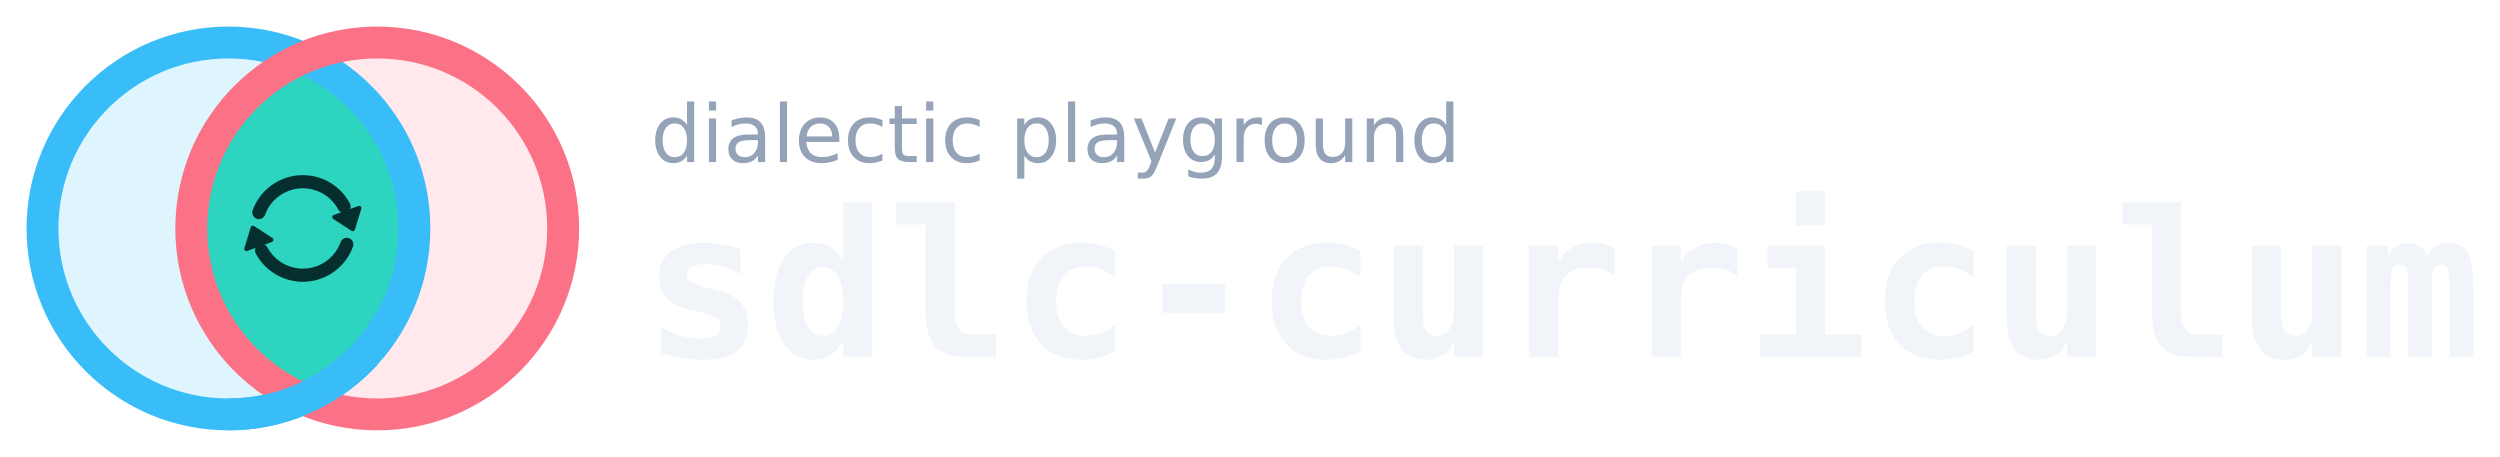
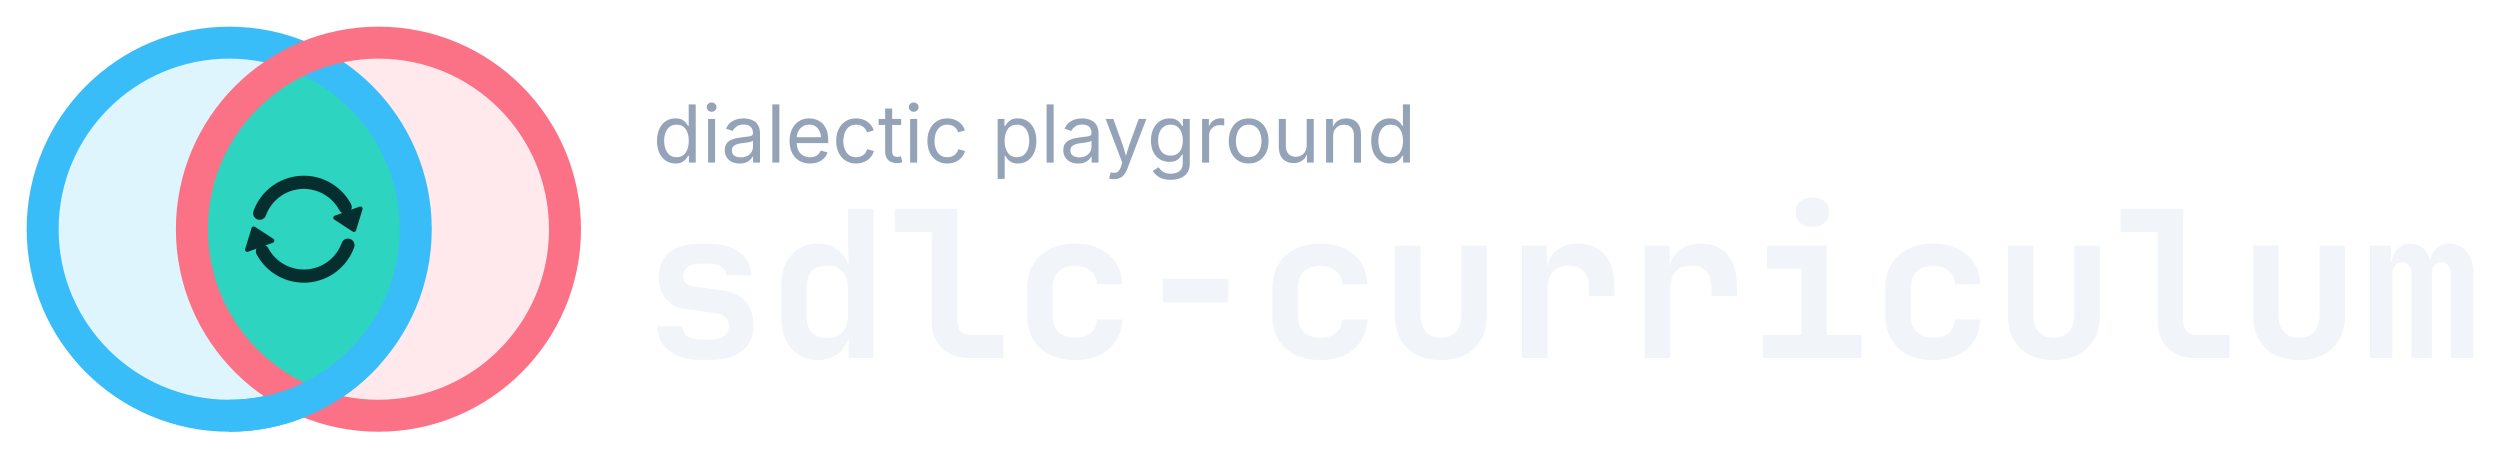
- <svg xmlns="http://www.w3.org/2000/svg" viewBox="-12 -12 1129.33 206.4" width="1129.33" height="206.4" role="img" aria-labelledby="dp-title" version="1.1" id="svg13">
+ <svg xmlns="http://www.w3.org/2000/svg" viewBox="-12 -12 1125.68 206.4" width="1125.68" height="206.4" role="img" aria-labelledby="dp-title" version="1.1" id="svg13">
  <defs id="defs13" />
  <style id="style1">
    .dp-ink { fill: #0F172A; }
    .dp-muted { fill: #475569; }
    @media (prefers-color-scheme: dark) {
      .dp-ink { fill: #F1F5F9; }
      .dp-muted { fill: #94A3B8; }
    }
    .dp-ink { fill: #F1F5F9; } .dp-muted { fill: #94A3B8; }
  </style>
  <g transform="matrix(0.6,0,0,0.6,-28.8,-62.4)" id="g12">
    <g class="dp-mark" id="g11">
      <defs id="defs1">
        <clipPath id="dp-thesis">
          <circle cx="200" cy="256" r="140" id="circle1" />
        </clipPath>
        <clipPath id="dp-lower-crossing">
          <rect x="200" y="256" width="112" height="200" id="rect1" />
        </clipPath>
      </defs>
      <circle cx="200" cy="256" r="140" fill="#38bdf8" fill-opacity="0.16" id="circle2" />
      <circle cx="312" cy="256" r="140" fill="#fb7185" fill-opacity="0.16" id="circle3" />
      <circle cx="312" cy="256" r="140" fill="#2dd4bf" clip-path="url(#dp-thesis)" id="circle4" />
      <circle cx="200" cy="256" r="140" fill="none" stroke="#38bdf8" stroke-width="24" id="circle5" />
      <circle cx="312" cy="256" r="140" fill="none" stroke="#fb7185" stroke-width="24" id="circle6" />
      <circle cx="200" cy="256" r="140" fill="none" stroke="#38bdf8" stroke-width="24" clip-path="url(#dp-lower-crossing)" id="circle7" />
      <g class="dp-glyph" transform="matrix(1.1,0,0,1.1,256,256)" id="g10">
        <g fill="none" stroke="#042f2e" stroke-width="9" stroke-linecap="round" id="g8">
          <path d="m -30.1,-10.9 a 32,32 0 0 1 58.3,-4.2" id="path7" />
          <path d="m 30.1,10.9 a 32,32 0 0 1 -58.3,4.2" id="path8" />
        </g>
        <path d="M 21.6,-7.8 38.6,-14 34.2,0.4 Z" fill="#042f2e" stroke="#042f2e" stroke-width="3" stroke-linejoin="round" id="path9" />
        <path d="m -21.6,7.8 -17,6.2 4.4,-14.4 z" fill="#042f2e" stroke="#042f2e" stroke-width="3" stroke-linejoin="round" id="path10" />
      </g>
    </g>
  </g>
-   <path d="M 298.348,44.501 V 33.848 h 3.234 V 61.2 h -3.234 v -2.953 q -1.02,1.758 -2.584,2.619 -1.547,0.844 -3.727,0.844 -3.568,0 -5.818,-2.848 -2.232,-2.848 -2.232,-7.488 0,-4.641 2.232,-7.488 2.25,-2.848 5.818,-2.848 2.18,0 3.727,0.861 1.564,0.844 2.584,2.602 z m -11.021,6.873 q 0,3.568 1.459,5.607 1.477,2.021 4.043,2.021 2.566,0 4.043,-2.021 1.477,-2.039 1.477,-5.607 0,-3.568 -1.477,-5.59 -1.477,-2.039 -4.043,-2.039 -2.566,0 -4.043,2.039 -1.459,2.021 -1.459,5.59 z M 308.244,41.513 h 3.234 V 61.2 h -3.234 z m 0,-7.664 h 3.234 v 4.096 h -3.234 z m 18.949,17.455 q -3.92,0 -5.432,0.896 -1.512,0.896 -1.512,3.059 0,1.723 1.125,2.742 1.143,1.002 3.094,1.002 2.689,0 4.307,-1.898 1.635,-1.916 1.635,-5.08 v -0.721 z m 6.451,-1.336 V 61.2 h -3.234 v -2.988 q -1.107,1.793 -2.76,2.654 -1.652,0.844 -4.043,0.844 -3.023,0 -4.816,-1.688 -1.775,-1.705 -1.775,-4.553 0,-3.322 2.215,-5.01 2.232,-1.688 6.645,-1.688 h 4.535 v -0.316 q 0,-2.232 -1.477,-3.445 -1.459,-1.23 -4.113,-1.23 -1.688,0 -3.287,0.404 -1.6,0.404 -3.076,1.213 v -2.988 q 1.775,-0.686 3.445,-1.02 1.67,-0.352 3.252,-0.352 4.271,0 6.381,2.215 2.109,2.215 2.109,6.715 z m 6.662,-16.119 h 3.234 V 61.2 h -3.234 z m 26.842,16.699 v 1.582 h -14.871 q 0.211,3.34 2.004,5.098 1.811,1.74 5.027,1.74 1.863,0 3.604,-0.457 1.758,-0.457 3.48,-1.371 v 3.059 q -1.74,0.738 -3.568,1.125 -1.828,0.387 -3.709,0.387 -4.711,0 -7.471,-2.742 -2.742,-2.742 -2.742,-7.418 0,-4.834 2.602,-7.664 2.619,-2.848 7.049,-2.848 3.973,0 6.275,2.566 2.32,2.549 2.32,6.943 z m -3.234,-0.949 q -0.035,-2.654 -1.494,-4.236 -1.441,-1.582 -3.832,-1.582 -2.707,0 -4.342,1.529 -1.617,1.529 -1.863,4.307 z M 386.625,42.268 v 3.023 q -1.371,-0.756 -2.76,-1.125 -1.371,-0.387 -2.777,-0.387 -3.146,0 -4.887,2.004 -1.74,1.986 -1.74,5.59 0,3.604 1.74,5.607 1.74,1.986 4.887,1.986 1.406,0 2.777,-0.369 1.389,-0.387 2.76,-1.143 v 2.988 q -1.354,0.633 -2.812,0.949 -1.441,0.316 -3.076,0.316 -4.447,0 -7.066,-2.795 -2.619,-2.795 -2.619,-7.541 0,-4.816 2.637,-7.576 2.654,-2.76 7.26,-2.76 1.494,0 2.918,0.316 1.424,0.299 2.76,0.914 z m 8.824,-6.346 V 41.513 h 6.662 v 2.514 h -6.662 v 10.688 q 0,2.408 0.65,3.094 0.668,0.686 2.689,0.686 h 3.322 V 61.2 h -3.322 q -3.744,0 -5.168,-1.389 -1.424,-1.406 -1.424,-5.098 v -10.688 h -2.373 V 41.513 h 2.373 v -5.59 z m 10.916,5.59 h 3.234 V 61.2 h -3.234 z m 0,-7.664 h 3.234 v 4.096 h -3.234 z m 24.17,8.42 v 3.023 q -1.371,-0.756 -2.76,-1.125 -1.371,-0.387 -2.777,-0.387 -3.146,0 -4.887,2.004 -1.74,1.986 -1.74,5.59 0,3.604 1.74,5.607 1.74,1.986 4.887,1.986 1.406,0 2.777,-0.369 1.389,-0.387 2.76,-1.143 v 2.988 q -1.354,0.633 -2.812,0.949 -1.441,0.316 -3.076,0.316 -4.447,0 -7.066,-2.795 -2.619,-2.795 -2.619,-7.541 0,-4.816 2.637,-7.576 2.654,-2.76 7.26,-2.76 1.494,0 2.918,0.316 1.424,0.299 2.76,0.914 z m 20.197,15.979 v 10.441 h -3.252 V 41.513 h 3.252 v 2.988 q 1.02,-1.758 2.566,-2.602 1.564,-0.861 3.727,-0.861 3.586,0 5.818,2.848 2.25,2.848 2.25,7.488 0,4.641 -2.25,7.488 -2.232,2.848 -5.818,2.848 -2.162,0 -3.727,-0.844 -1.547,-0.861 -2.566,-2.619 z m 11.004,-6.873 q 0,-3.568 -1.477,-5.59 -1.459,-2.039 -4.025,-2.039 -2.566,0 -4.043,2.039 -1.459,2.021 -1.459,5.59 0,3.568 1.459,5.607 1.477,2.021 4.043,2.021 2.566,0 4.025,-2.021 1.477,-2.039 1.477,-5.607 z m 8.719,-17.525 h 3.234 V 61.2 h -3.234 z m 18.949,17.455 q -3.92,0 -5.432,0.896 -1.512,0.896 -1.512,3.059 0,1.723 1.125,2.742 1.143,1.002 3.094,1.002 2.689,0 4.307,-1.898 1.635,-1.916 1.635,-5.08 v -0.721 z m 6.451,-1.336 V 61.2 h -3.234 v -2.988 q -1.107,1.793 -2.76,2.654 -1.652,0.844 -4.043,0.844 -3.023,0 -4.816,-1.688 -1.775,-1.705 -1.775,-4.553 0,-3.322 2.215,-5.01 2.232,-1.688 6.645,-1.688 h 4.535 v -0.316 q 0,-2.232 -1.477,-3.445 -1.459,-1.23 -4.113,-1.23 -1.688,0 -3.287,0.404 -1.6,0.404 -3.076,1.213 v -2.988 q 1.775,-0.686 3.445,-1.02 1.67,-0.352 3.252,-0.352 4.271,0 6.381,2.215 2.109,2.215 2.109,6.715 z m 14.854,13.061 q -1.371,3.516 -2.672,4.588 -1.301,1.072 -3.48,1.072 h -2.584 V 65.981 h 1.898 q 1.336,0 2.074,-0.633 0.738,-0.633 1.635,-2.988 l 0.58,-1.477 -7.963,-19.371 h 3.428 l 6.152,15.398 6.152,-15.398 h 3.428 z m 26.068,-11.9 q 0,-3.516 -1.459,-5.449 -1.441,-1.934 -4.061,-1.934 -2.602,0 -4.061,1.934 -1.441,1.934 -1.441,5.449 0,3.498 1.441,5.432 1.459,1.934 4.061,1.934 2.619,0 4.061,-1.934 1.459,-1.934 1.459,-5.432 z m 3.234,7.629 q 0,5.027 -2.232,7.471 -2.232,2.461 -6.838,2.461 -1.705,0 -3.217,-0.264 -1.512,-0.246 -2.936,-0.773 v -3.146 q 1.424,0.773 2.812,1.143 1.389,0.369 2.83,0.369 3.182,0 4.764,-1.67 1.582,-1.652 1.582,-5.01 v -1.6 q -1.002,1.74 -2.566,2.602 Q 532.646,61.2 530.467,61.2 q -3.621,0 -5.836,-2.76 -2.215,-2.76 -2.215,-7.312 0,-4.57 2.215,-7.33 2.215,-2.76 5.836,-2.76 2.18,0 3.744,0.861 1.564,0.861 2.566,2.602 V 41.513 h 3.234 z m 18.07,-14.221 q -0.545,-0.316 -1.195,-0.457 -0.633,-0.158 -1.406,-0.158 -2.742,0 -4.219,1.793 -1.459,1.775 -1.459,5.115 V 61.2 h -3.252 V 41.513 h 3.252 v 3.059 q 1.02,-1.793 2.654,-2.654 1.635,-0.879 3.973,-0.879 0.334,0 0.738,0.053 0.404,0.035 0.896,0.123 z m 10.23,-0.756 q -2.602,0 -4.113,2.039 -1.512,2.021 -1.512,5.555 0,3.533 1.494,5.572 1.512,2.021 4.131,2.021 2.584,0 4.096,-2.039 1.512,-2.039 1.512,-5.555 0,-3.498 -1.512,-5.537 -1.512,-2.057 -4.096,-2.057 z m 0,-2.742 q 4.219,0 6.627,2.742 2.408,2.742 2.408,7.594 0,4.834 -2.408,7.594 -2.408,2.742 -6.627,2.742 -4.236,0 -6.645,-2.742 -2.391,-2.76 -2.391,-7.594 0,-4.852 2.391,-7.594 2.408,-2.742 6.645,-2.742 z M 582.375,53.43 V 41.513 h 3.234 v 11.795 q 0,2.795 1.09,4.201 1.09,1.389 3.27,1.389 2.619,0 4.131,-1.67 1.529,-1.67 1.529,-4.553 V 41.513 h 3.234 V 61.2 h -3.234 v -3.023 q -1.178,1.793 -2.742,2.672 -1.547,0.861 -3.604,0.861 -3.393,0 -5.15,-2.109 -1.758,-2.109 -1.758,-6.17 z m 8.139,-12.393 z m 31.377,8.279 V 61.2 h -3.234 V 49.423 q 0,-2.795 -1.09,-4.184 -1.09,-1.389 -3.27,-1.389 -2.619,0 -4.131,1.67 -1.512,1.67 -1.512,4.553 V 61.2 h -3.252 V 41.513 h 3.252 v 3.059 q 1.16,-1.775 2.725,-2.654 1.582,-0.879 3.639,-0.879 3.393,0 5.133,2.109 1.74,2.092 1.74,6.17 z m 19.406,-4.816 V 33.848 h 3.234 V 61.2 h -3.234 v -2.953 q -1.02,1.758 -2.584,2.619 -1.547,0.844 -3.727,0.844 -3.568,0 -5.818,-2.848 -2.232,-2.848 -2.232,-7.488 0,-4.641 2.232,-7.488 2.25,-2.848 5.818,-2.848 2.18,0 3.727,0.861 1.564,0.844 2.584,2.602 z m -11.021,6.873 q 0,3.568 1.459,5.607 1.477,2.021 4.043,2.021 2.566,0 4.043,-2.021 1.477,-2.039 1.477,-5.607 0,-3.568 -1.477,-5.59 -1.477,-2.039 -4.043,-2.039 -2.566,0 -4.043,2.039 -1.459,2.021 -1.459,5.59 z" id="text12" class="dp-muted" style="font-size:36px;font-family:Inter, 'Segoe UI', 'DejaVu Sans', 'Helvetica Neue', Arial, sans-serif;fill:#94a3b8" aria-label="dialectic playground" />
-   <path d="m 322.518,100.46 v 11.5 q -3.639,-2.336 -7.592,-3.504 -3.908,-1.213 -7.861,-1.213 -4.402,0 -6.648,1.303 -2.246,1.258 -2.246,3.773 0,3.594 9.613,5.84 l 0.494,0.135 3.773,0.898 q 7.188,1.707 10.512,5.525 3.369,3.773 3.369,10.242 0,7.771 -5.121,11.68 -5.076,3.863 -15.318,3.863 -4.537,0 -9.299,-0.809 -4.762,-0.764 -9.658,-2.336 v -11.5 q 4.357,2.471 8.85,3.773 4.537,1.303 8.76,1.303 4.627,0 7.008,-1.348 2.381,-1.348 2.381,-3.908 0,-2.516 -1.707,-3.863 -1.662,-1.348 -7.996,-2.875 l -3.639,-0.809 q -7.547,-1.707 -11.006,-5.346 -3.459,-3.639 -3.459,-9.748 0,-7.277 5.256,-11.32 5.256,-4.043 14.779,-4.043 4.268,0 8.49,0.719 4.268,0.674 8.266,2.066 z m 46.404,5.57 V 79.302 h 13.117 V 149.2 h -13.117 v -7.457 q -2.111,4.357 -5.48,6.559 -3.324,2.201 -7.861,2.201 -8.625,0 -13.387,-6.918 -4.762,-6.918 -4.762,-19.496 0,-12.758 4.807,-19.586 4.852,-6.828 13.791,-6.828 4.043,0 7.232,2.111 3.234,2.066 5.66,6.244 z m -18.328,18.148 q 0,7.277 2.426,11.41 2.426,4.133 6.693,4.133 4.268,0 6.738,-4.133 2.471,-4.133 2.471,-11.41 0,-7.277 -2.471,-11.41 -2.471,-4.133 -6.738,-4.133 -4.268,0 -6.693,4.133 -2.426,4.133 -2.426,11.41 z m 55.568,4.043 v -38.812 h -13.342 V 79.302 h 26.504 v 48.92 q 0,5.93 1.842,8.4 1.842,2.471 6.244,2.471 h 10.512 V 149.2 h -14.195 q -9.389,0 -13.477,-4.852 -4.088,-4.852 -4.088,-16.127 z m 85.666,18.418 q -3.324,1.932 -7.143,2.875 -3.818,0.988 -8.221,0.988 -11.635,0 -18.193,-7.008 -6.559,-7.008 -6.559,-19.406 0,-12.443 6.604,-19.451 6.604,-7.053 18.238,-7.053 4.043,0 7.771,0.943 3.773,0.943 7.502,2.92 v 12.039 q -2.875,-2.471 -6.334,-3.773 -3.414,-1.348 -7.098,-1.348 -6.424,0 -9.883,4.088 -3.459,4.088 -3.459,11.635 0,7.547 3.459,11.59 3.459,4.043 9.883,4.043 3.818,0 7.143,-1.258 3.324,-1.303 6.289,-3.908 z m 21.248,-30.457 h 28.346 v 13.072 h -28.346 z m 89.529,30.457 q -3.324,1.932 -7.143,2.875 -3.818,0.988 -8.221,0.988 -11.635,0 -18.193,-7.008 -6.559,-7.008 -6.559,-19.406 0,-12.443 6.604,-19.451 6.604,-7.053 18.238,-7.053 4.043,0 7.771,0.943 3.773,0.943 7.502,2.92 v 12.039 q -2.875,-2.471 -6.334,-3.773 -3.414,-1.348 -7.098,-1.348 -6.424,0 -9.883,4.088 -3.459,4.088 -3.459,11.635 0,7.547 3.459,11.59 3.459,4.043 9.883,4.043 3.818,0 7.143,-1.258 3.324,-1.303 6.289,-3.908 z m 14.914,-15.004 V 98.888 h 13.162 v 30.727 q 0,5.436 1.527,7.771 1.527,2.336 5.076,2.336 3.549,0 5.525,-3.145 2.021,-3.145 2.021,-8.805 V 98.888 h 13.162 V 149.2 h -13.162 v -7.457 q -1.393,4.178 -4.762,6.469 -3.324,2.291 -8.041,2.291 -7.188,0 -10.871,-4.762 -3.639,-4.762 -3.639,-14.105 z m 99.906,-18.867 q -2.156,-1.977 -5.076,-2.965 -2.875,-0.988 -6.334,-0.988 -4.178,0 -7.322,1.482 -3.1,1.438 -4.807,4.223 -1.078,1.707 -1.527,4.133 -0.404,2.426 -0.404,7.367 V 149.2 H 678.793 V 98.888 h 13.162 v 7.816 q 1.932,-4.312 5.93,-6.648 3.998,-2.381 9.344,-2.381 2.695,0 5.256,0.674 2.605,0.629 4.941,1.887 z m 55.389,0 q -2.156,-1.977 -5.076,-2.965 -2.875,-0.988 -6.334,-0.988 -4.178,0 -7.322,1.482 -3.1,1.438 -4.807,4.223 -1.078,1.707 -1.527,4.133 -0.404,2.426 -0.404,7.367 V 149.2 H 734.182 V 98.888 h 13.162 v 7.816 q 1.932,-4.312 5.93,-6.648 3.998,-2.381 9.344,-2.381 2.695,0 5.256,0.674 2.605,0.629 4.941,1.887 z M 786.426,98.888 h 26.055 v 40.205 h 16.352 V 149.2 h -45.91 v -10.107 h 16.396 v -30.098 h -12.893 z m 12.893,-24.482 h 13.162 V 89.768 h -13.162 z m 80.23,72.234 q -3.324,1.932 -7.143,2.875 -3.818,0.988 -8.221,0.988 -11.635,0 -18.193,-7.008 -6.559,-7.008 -6.559,-19.406 0,-12.443 6.604,-19.451 6.604,-7.053 18.238,-7.053 4.043,0 7.771,0.943 3.773,0.943 7.502,2.92 v 12.039 q -2.875,-2.471 -6.334,-3.773 -3.414,-1.348 -7.098,-1.348 -6.424,0 -9.883,4.088 -3.459,4.088 -3.459,11.635 0,7.547 3.459,11.59 3.459,4.043 9.883,4.043 3.818,0 7.143,-1.258 3.324,-1.303 6.289,-3.908 z m 14.914,-15.004 V 98.888 H 907.625 v 30.727 q 0,5.436 1.527,7.771 1.527,2.336 5.076,2.336 3.549,0 5.525,-3.145 2.021,-3.145 2.021,-8.805 V 98.888 H 934.938 V 149.2 h -13.162 v -7.457 q -1.393,4.178 -4.762,6.469 -3.324,2.291 -8.041,2.291 -7.188,0 -10.871,-4.762 -3.639,-4.762 -3.639,-14.105 z m 65.586,-3.414 v -38.812 h -13.342 V 79.302 h 26.504 v 48.92 q 0,5.93 1.842,8.4 1.842,2.471 6.244,2.471 H 991.809 V 149.2 h -14.195 q -9.389,0 -13.477,-4.852 -4.088,-4.852 -4.088,-16.127 z m 45.191,3.414 V 98.888 h 13.162 v 30.727 q 0,5.436 1.527,7.771 1.527,2.336 5.076,2.336 3.549,0 5.525,-3.145 2.021,-3.145 2.021,-8.805 V 98.888 h 13.162 V 149.2 h -13.162 v -7.457 q -1.393,4.178 -4.762,6.469 -3.324,2.291 -8.041,2.291 -7.188,0 -10.871,-4.762 -3.639,-4.762 -3.639,-14.105 z m 79.197,-27.717 q 1.482,-3.189 3.773,-4.717 2.291,-1.527 5.615,-1.527 6.514,0 8.984,4.492 2.516,4.492 2.516,18.688 V 149.2 h -10.781 v -32.299 q 0,-5.615 -0.854,-7.502 -0.854,-1.887 -3.1,-1.887 -2.246,0 -3.144,1.932 -0.898,1.932 -0.898,7.457 V 149.2 h -10.646 v -32.299 q 0,-5.525 -0.898,-7.457 -0.898,-1.932 -3.144,-1.932 -2.246,0 -3.1,1.887 -0.854,1.887 -0.854,7.502 V 149.2 H 1057.125 V 98.888 h 9.568 v 5.211 q 1.123,-2.965 3.594,-4.672 2.471,-1.752 5.525,-1.752 3.055,0 5.57,1.842 2.516,1.797 3.055,4.402 z" id="text13" class="dp-ink" style="font-weight:700;font-size:92px;font-family:'JetBrains Mono', 'DejaVu Sans Mono', Menlo, Consolas, monospace;fill:#f1f5f9" aria-label="sdlc-curriculum" />
+   <path d="m 292.143,61.622 q -2.443,0 -4.324,-1.248 -1.881,-1.248 -2.936,-3.533 -1.055,-2.285 -1.055,-5.414 0,-3.111 1.055,-5.379 1.072,-2.285 2.953,-3.516 1.881,-1.23 4.324,-1.23 1.916,0 3.041,0.633 1.125,0.633 1.723,1.441 0.615,0.791 0.932,1.318 h 0.246 v -9.686 h 3.164 V 61.2 h -3.059 v -3.041 h -0.352 q -0.316,0.545 -0.949,1.371 -0.615,0.809 -1.758,1.459 -1.125,0.633 -3.006,0.633 z m 0.475,-2.83 q 2.672,0 4.096,-2.057 1.424,-2.057 1.424,-5.344 0,-3.252 -1.406,-5.256 -1.389,-2.004 -4.113,-2.004 -1.863,0 -3.111,0.967 -1.23,0.967 -1.846,2.619 -0.615,1.635 -0.615,3.674 0,2.057 0.615,3.744 0.633,1.67 1.881,2.672 1.248,0.984 3.076,0.984 z M 306.82,61.2 V 41.548 h 3.164 V 61.2 Z m 1.6,-22.869 q -0.896,0 -1.547,-0.615 -0.65,-0.615 -0.65,-1.477 0,-0.879 0.65,-1.477 0.65,-0.615 1.547,-0.615 0.914,0 1.564,0.615 0.65,0.598 0.65,1.477 0,0.861 -0.65,1.477 -0.65,0.615 -1.564,0.615 z m 12.621,23.326 q -1.863,0 -3.393,-0.703 -1.512,-0.703 -2.408,-2.057 -0.896,-1.354 -0.896,-3.287 0,-1.688 0.668,-2.742 0.668,-1.055 1.775,-1.652 1.125,-0.615 2.479,-0.914 1.354,-0.299 2.725,-0.475 1.758,-0.229 2.865,-0.352 1.107,-0.123 1.635,-0.422 0.545,-0.299 0.545,-1.02 v -0.105 q 0,-1.828 -1.037,-2.83 -1.037,-1.02 -3.076,-1.02 -2.127,0 -3.322,0.932 -1.195,0.914 -1.652,1.951 l -3.041,-1.002 q 0.756,-1.793 2.039,-2.795 1.283,-1.02 2.83,-1.441 1.547,-0.422 3.059,-0.422 0.984,0 2.232,0.246 1.266,0.229 2.426,0.932 1.178,0.703 1.934,2.092 0.773,1.371 0.773,3.674 V 61.2 h -3.111 v -2.672 h -0.211 q -0.334,0.686 -1.072,1.424 -0.738,0.721 -1.916,1.213 -1.178,0.492 -2.848,0.492 z m 0.545,-2.795 q 1.758,0 2.971,-0.686 1.213,-0.686 1.846,-1.775 0.633,-1.107 0.633,-2.303 v -2.725 q -0.193,0.229 -0.844,0.422 -0.65,0.176 -1.494,0.316 -0.826,0.141 -1.617,0.246 -0.773,0.088 -1.23,0.141 -1.143,0.141 -2.145,0.492 -0.984,0.334 -1.582,1.002 -0.598,0.65 -0.598,1.775 0,1.529 1.143,2.32 1.16,0.773 2.918,0.773 z M 338.918,35.009 V 61.2 h -3.164 V 35.009 Z m 13.816,26.613 q -2.848,0 -4.922,-1.266 -2.057,-1.266 -3.182,-3.533 -1.107,-2.268 -1.107,-5.291 0,-3.023 1.09,-5.326 1.09,-2.303 3.076,-3.604 2.004,-1.301 4.676,-1.301 1.564,0 3.076,0.527 1.529,0.51 2.76,1.67 1.248,1.143 1.986,3.023 0.738,1.881 0.738,4.605 v 1.318 h -14.203 q 0.123,3.076 1.758,4.729 1.652,1.635 4.271,1.635 1.74,0 2.988,-0.756 1.266,-0.773 1.811,-2.268 l 3.059,0.844 q -0.686,2.232 -2.777,3.621 -2.074,1.371 -5.098,1.371 z m -5.994,-11.848 h 10.969 q -0.229,-2.514 -1.582,-4.078 -1.336,-1.582 -3.762,-1.582 -1.688,0 -2.918,0.791 -1.213,0.791 -1.916,2.074 -0.703,1.283 -0.791,2.795 z m 26.719,11.848 q -2.672,0 -4.693,-1.266 -2.004,-1.266 -3.129,-3.551 -1.125,-2.285 -1.125,-5.309 0,-3.076 1.125,-5.361 1.125,-2.303 3.129,-3.568 2.021,-1.266 4.693,-1.266 2.848,0 4.992,1.441 2.162,1.424 2.971,3.99 l -3.041,0.861 q -0.439,-1.512 -1.723,-2.479 -1.266,-0.984 -3.199,-0.984 -1.969,0 -3.234,1.037 -1.266,1.02 -1.881,2.689 -0.615,1.67 -0.615,3.639 0,1.934 0.615,3.604 0.615,1.652 1.881,2.672 1.266,1.02 3.234,1.02 1.986,0 3.27,-1.002 1.301,-1.02 1.74,-2.619 l 3.023,0.861 q -0.791,2.619 -2.971,4.113 -2.18,1.477 -5.062,1.477 z m 20.303,-20.074 v 2.707 h -4.043 v 11.848 q 0,1.318 0.527,1.934 0.545,0.598 1.793,0.598 0.299,0 0.756,-0.07 0.475,-0.07 0.861,-0.141 l 0.65,2.672 q -0.492,0.176 -1.125,0.264 -0.615,0.088 -1.23,0.088 -2.549,0 -3.973,-1.336 -1.424,-1.354 -1.424,-3.762 v -12.094 h -2.953 v -2.707 h 2.953 v -4.676 h 3.164 v 4.676 z M 397.805,61.2 V 41.548 h 3.164 V 61.2 Z m 1.6,-22.869 q -0.896,0 -1.547,-0.615 -0.65,-0.615 -0.65,-1.477 0,-0.879 0.65,-1.477 0.65,-0.615 1.547,-0.615 0.914,0 1.564,0.615 0.65,0.598 0.65,1.477 0,0.861 -0.65,1.477 -0.65,0.615 -1.564,0.615 z m 15.117,23.291 q -2.672,0 -4.693,-1.266 -2.004,-1.266 -3.129,-3.551 -1.125,-2.285 -1.125,-5.309 0,-3.076 1.125,-5.361 1.125,-2.303 3.129,-3.568 2.021,-1.266 4.693,-1.266 2.848,0 4.992,1.441 2.162,1.424 2.971,3.99 l -3.041,0.861 q -0.439,-1.512 -1.723,-2.479 -1.266,-0.984 -3.199,-0.984 -1.969,0 -3.234,1.037 -1.266,1.02 -1.881,2.689 -0.615,1.67 -0.615,3.639 0,1.934 0.615,3.604 0.615,1.652 1.881,2.672 1.266,1.02 3.234,1.02 1.986,0 3.27,-1.002 1.301,-1.02 1.74,-2.619 l 3.023,0.861 q -0.791,2.619 -2.971,4.113 -2.18,1.477 -5.062,1.477 z m 22.693,6.926 v -27 h 3.059 v 3.146 h 0.352 q 0.334,-0.527 0.932,-1.318 0.598,-0.809 1.723,-1.441 1.125,-0.633 3.041,-0.633 2.461,0 4.324,1.23 1.881,1.23 2.936,3.516 1.072,2.268 1.072,5.379 0,3.129 -1.055,5.414 -1.055,2.285 -2.936,3.533 -1.863,1.248 -4.324,1.248 -1.863,0 -3.006,-0.633 -1.143,-0.65 -1.758,-1.459 -0.615,-0.826 -0.949,-1.371 h -0.246 v 10.389 z m 8.648,-9.756 q 1.846,0 3.076,-0.984 1.248,-1.002 1.863,-2.672 0.633,-1.688 0.633,-3.744 0,-2.039 -0.615,-3.674 -0.615,-1.652 -1.863,-2.619 -1.23,-0.967 -3.094,-0.967 -2.707,0 -4.113,2.004 -1.406,2.004 -1.406,5.256 0,3.287 1.424,5.344 1.424,2.057 4.096,2.057 z M 462.422,35.009 V 61.2 h -3.164 V 35.009 Z m 11.057,26.648 q -1.863,0 -3.393,-0.703 -1.512,-0.703 -2.408,-2.057 -0.896,-1.354 -0.896,-3.287 0,-1.688 0.668,-2.742 0.668,-1.055 1.775,-1.652 1.125,-0.615 2.479,-0.914 1.354,-0.299 2.725,-0.475 1.758,-0.229 2.865,-0.352 1.107,-0.123 1.635,-0.422 0.545,-0.299 0.545,-1.02 v -0.105 q 0,-1.828 -1.037,-2.83 -1.037,-1.02 -3.076,-1.02 -2.127,0 -3.322,0.932 -1.195,0.914 -1.652,1.951 l -3.041,-1.002 q 0.756,-1.793 2.039,-2.795 1.283,-1.02 2.83,-1.441 1.547,-0.422 3.059,-0.422 0.984,0 2.232,0.246 1.266,0.229 2.426,0.932 1.178,0.703 1.934,2.092 0.773,1.371 0.773,3.674 V 61.2 h -3.111 v -2.672 h -0.211 q -0.334,0.686 -1.072,1.424 -0.738,0.721 -1.916,1.213 -1.178,0.492 -2.848,0.492 z m 0.545,-2.795 q 1.758,0 2.971,-0.686 1.213,-0.686 1.846,-1.775 0.633,-1.107 0.633,-2.303 v -2.725 q -0.193,0.229 -0.844,0.422 -0.65,0.176 -1.494,0.316 -0.826,0.141 -1.617,0.246 -0.773,0.088 -1.23,0.141 -1.143,0.141 -2.145,0.492 -0.984,0.334 -1.582,1.002 -0.598,0.65 -0.598,1.775 0,1.529 1.143,2.32 1.16,0.773 2.918,0.773 z m 13.324,9.457 0.809,-2.742 0.334,0.088 q 1.459,0.387 2.514,-0.123 1.055,-0.492 1.775,-2.602 l 0.562,-1.635 -7.506,-19.758 h 3.463 l 4.184,11.654 q 0.457,1.283 0.809,2.549 0.369,1.266 0.703,2.496 0.334,-1.23 0.686,-2.496 0.369,-1.266 0.826,-2.549 l 4.219,-11.654 h 3.445 l -8.631,22.588 q -0.896,2.338 -2.338,3.445 -1.441,1.107 -3.533,1.107 -0.844,0 -1.459,-0.123 -0.615,-0.123 -0.861,-0.246 z m 27.809,0.65 q -3.27,0 -5.221,-1.195 -1.951,-1.195 -2.865,-2.812 l 2.566,-1.652 q 0.422,0.562 1.037,1.248 0.633,0.686 1.688,1.16 1.072,0.492 2.795,0.492 2.355,0 3.867,-1.125 1.529,-1.125 1.529,-3.551 v -3.938 h -0.299 q -0.334,0.562 -0.949,1.336 -0.598,0.773 -1.74,1.371 -1.125,0.58 -3.023,0.58 -2.355,0 -4.236,-1.107 -1.881,-1.125 -2.971,-3.27 -1.09,-2.145 -1.09,-5.221 0,-3.041 1.072,-5.273 1.072,-2.25 2.953,-3.48 1.898,-1.23 4.342,-1.23 1.898,0 3.023,0.633 1.143,0.615 1.758,1.424 0.615,0.809 0.949,1.336 h 0.299 v -3.146 h 3.076 v 20.162 q 0,2.531 -1.143,4.131 -1.143,1.617 -3.094,2.373 -1.934,0.756 -4.324,0.756 z m -0.088,-10.898 q 2.672,0 4.096,-1.811 1.424,-1.828 1.424,-5.045 0,-3.129 -1.406,-5.098 -1.389,-1.986 -4.113,-1.986 -1.863,0 -3.111,0.967 -1.248,0.949 -1.881,2.549 -0.615,1.6 -0.615,3.568 0,3.023 1.424,4.939 1.424,1.916 4.184,1.916 z M 529.271,61.2 V 41.548 h 3.059 v 3.023 h 0.211 q 0.545,-1.494 1.934,-2.391 1.406,-0.914 3.164,-0.914 0.352,0 0.826,0.018 0.492,0.018 0.773,0.035 v 3.182 q -0.141,-0.035 -0.703,-0.105 -0.562,-0.07 -1.195,-0.07 -2.127,0 -3.516,1.301 -1.389,1.283 -1.389,3.27 V 61.2 Z m 20.953,0.422 q -2.672,0 -4.693,-1.266 -2.004,-1.266 -3.129,-3.551 -1.125,-2.285 -1.125,-5.309 0,-3.076 1.125,-5.361 1.125,-2.303 3.129,-3.568 2.021,-1.266 4.693,-1.266 2.689,0 4.711,1.266 2.021,1.266 3.146,3.568 1.125,2.285 1.125,5.361 0,3.023 -1.125,5.309 -1.125,2.285 -3.146,3.551 -2.021,1.266 -4.711,1.266 z m 0,-2.83 q 1.986,0 3.27,-1.02 1.283,-1.02 1.898,-2.672 0.615,-1.67 0.615,-3.604 0,-1.951 -0.615,-3.621 -0.615,-1.688 -1.898,-2.707 -1.283,-1.037 -3.27,-1.037 -1.969,0 -3.234,1.037 -1.266,1.02 -1.881,2.689 -0.615,1.67 -0.615,3.639 0,1.934 0.615,3.604 0.615,1.652 1.881,2.672 1.266,1.02 3.234,1.02 z m 20.25,2.654 q -2.971,0 -4.816,-1.846 -1.846,-1.846 -1.846,-5.572 V 41.548 h 3.164 v 12.217 q 0,2.268 1.195,3.551 1.195,1.283 3.252,1.283 2.109,0 3.516,-1.371 1.424,-1.389 1.424,-3.902 V 41.548 h 3.182 V 61.2 h -3.059 v -3.674 q -0.967,2.145 -2.531,3.041 -1.547,0.879 -3.48,0.879 z M 588.264,49.423 V 61.2 h -3.164 V 41.548 h 3.041 l 0.018,3.639 q 0.949,-2.092 2.479,-2.988 1.547,-0.896 3.533,-0.896 2.988,0 4.816,1.846 1.828,1.846 1.828,5.572 V 61.2 h -3.164 V 48.983 q 0,-2.268 -1.195,-3.551 -1.178,-1.283 -3.234,-1.283 -2.127,0 -3.551,1.389 -1.406,1.371 -1.406,3.885 z m 25.471,12.199 q -2.443,0 -4.324,-1.248 -1.881,-1.248 -2.936,-3.533 -1.055,-2.285 -1.055,-5.414 0,-3.111 1.055,-5.379 1.072,-2.285 2.953,-3.516 1.881,-1.23 4.324,-1.23 1.916,0 3.041,0.633 1.125,0.633 1.723,1.441 0.615,0.791 0.932,1.318 h 0.246 v -9.686 h 3.164 V 61.2 h -3.059 v -3.041 h -0.352 q -0.316,0.545 -0.949,1.371 -0.615,0.809 -1.758,1.459 -1.125,0.633 -3.006,0.633 z m 0.475,-2.83 q 2.672,0 4.096,-2.057 1.424,-2.057 1.424,-5.344 0,-3.252 -1.406,-5.256 -1.389,-2.004 -4.113,-2.004 -1.863,0 -3.111,0.967 -1.23,0.967 -1.846,2.619 -0.615,1.635 -0.615,3.674 0,2.057 0.615,3.744 0.633,1.67 1.881,2.672 1.248,0.984 3.076,0.984 z" id="text12" class="dp-muted" style="font-size:36px;font-family:Inter, 'Segoe UI', 'DejaVu Sans', 'Helvetica Neue', Arial, sans-serif;fill:#94a3b8" aria-label="dialectic playground" />
+   <path d="m 303.484,150.028 q -9.016,0 -14.26,-4.048 -5.244,-4.14 -5.244,-11.132 h 11.316 q 0,2.944 2.116,4.508 2.208,1.564 6.072,1.564 h 4.048 q 4.14,0 6.348,-1.564 2.3,-1.564 2.3,-4.508 0,-2.76 -1.564,-4.048 -1.564,-1.38 -4.784,-1.84 l -12.604,-1.656 q -6.072,-0.828 -9.384,-4.692 -3.22,-3.864 -3.22,-10.028 0,-7.176 4.784,-10.948 4.784,-3.864 13.8,-3.864 h 4.232 q 8.464,0 13.616,3.864 5.152,3.864 5.336,10.304 h -11.408 q -0.092,-2.392 -2.116,-3.772 -2.024,-1.472 -5.428,-1.472 h -4.232 q -3.68,0 -5.612,1.564 -1.932,1.472 -1.932,4.048 0,2.3 1.38,3.404 1.472,1.104 4.232,1.38 l 11.868,1.656 q 6.992,0.828 10.488,4.968 3.588,4.048 3.588,10.948 0,7.36 -5.06,11.408 -4.968,3.956 -14.628,3.956 z m 52.716,0.092 q -7.36,0 -11.96,-5.244 -4.508,-5.244 -4.508,-14.076 v -13.708 q 0,-8.924 4.508,-14.168 4.508,-5.244 11.96,-5.244 5.244,0 8.832,2.668 3.68,2.668 5.152,7.452 l -0.368,-11.592 V 82.04 h 11.5 v 67.16 h -11.224 V 140 q -1.38,4.784 -4.968,7.452 -3.588,2.668 -8.924,2.668 z m 4.324,-9.936 q 4.416,0 6.808,-2.668 2.484,-2.668 2.484,-7.544 v -12.144 q 0,-4.876 -2.484,-7.544 -2.392,-2.668 -6.808,-2.668 -4.416,0 -6.9,2.392 -2.392,2.392 -2.392,7.36 v 13.064 q 0,4.968 2.392,7.36 2.484,2.392 6.9,2.392 z m 63.664,9.016 q -7.544,0 -12.144,-4.508 -4.508,-4.508 -4.508,-11.868 V 92.436 h -16.652 V 82.04 h 28.152 v 50.508 q 0,2.852 1.564,4.6 1.656,1.656 4.416,1.656 h 14.812 V 149.2 Z m 47.84,0.92 q -6.532,0 -11.408,-2.392 -4.784,-2.484 -7.452,-6.9 -2.668,-4.508 -2.668,-10.58 v -12.696 q 0,-6.072 2.668,-10.488 2.668,-4.508 7.452,-6.9 4.876,-2.484 11.408,-2.484 9.476,0 15.18,4.968 5.796,4.876 6.072,13.34 h -11.316 q -0.276,-3.956 -3.036,-6.072 -2.668,-2.208 -6.9,-2.208 -4.692,0 -7.36,2.576 -2.668,2.484 -2.668,7.176 v 12.788 q 0,4.692 2.668,7.268 2.668,2.576 7.36,2.576 4.324,0 6.992,-2.116 2.668,-2.208 2.944,-6.164 h 11.316 q -0.276,8.464 -6.072,13.432 -5.704,4.876 -15.18,4.876 z m 39.652,-25.944 v -10.672 h 29.44 v 10.672 z m 70.748,25.944 q -6.532,0 -11.408,-2.392 -4.784,-2.484 -7.452,-6.9 -2.668,-4.508 -2.668,-10.58 v -12.696 q 0,-6.072 2.668,-10.488 2.668,-4.508 7.452,-6.9 4.876,-2.484 11.408,-2.484 9.476,0 15.18,4.968 5.796,4.876 6.072,13.34 h -11.316 q -0.276,-3.956 -3.036,-6.072 -2.668,-2.208 -6.9,-2.208 -4.692,0 -7.36,2.576 -2.668,2.484 -2.668,7.176 v 12.788 q 0,4.692 2.668,7.268 2.668,2.576 7.36,2.576 4.324,0 6.992,-2.116 2.668,-2.208 2.944,-6.164 h 11.316 q -0.276,8.464 -6.072,13.432 -5.704,4.876 -15.18,4.876 z m 54.372,0 q -9.66,0 -15.18,-5.336 -5.52,-5.428 -5.52,-14.72 V 98.6 h 11.5 v 31.372 q 0,4.784 2.392,7.452 2.392,2.668 6.808,2.668 4.324,0 6.716,-2.668 2.484,-2.668 2.484,-7.452 V 98.6 h 11.5 v 31.464 q 0,9.292 -5.612,14.72 -5.612,5.336 -15.088,5.336 z m 36.524,-0.92 V 98.6 h 11.224 v 9.844 q 0.92,-4.968 4.508,-7.82 3.68,-2.944 9.476,-2.944 7.728,0 12.052,4.968 4.324,4.968 4.324,13.892 v 4.784 h -11.5 v -4.232 q 0,-4.6 -2.392,-6.992 -2.392,-2.484 -6.808,-2.484 -4.6,0 -6.992,2.76 -2.392,2.76 -2.392,7.82 V 149.2 Z m 55.2,0 V 98.6 h 11.224 v 9.844 q 0.92,-4.968 4.508,-7.82 3.68,-2.944 9.476,-2.944 7.728,0 12.052,4.968 4.324,4.968 4.324,13.892 v 4.784 h -11.5 v -4.232 q 0,-4.6 -2.392,-6.992 -2.392,-2.484 -6.808,-2.484 -4.6,0 -6.992,2.76 -2.392,2.76 -2.392,7.82 V 149.2 Z m 53.268,0 v -10.396 h 17.296 v -29.808 h -15.456 V 98.6 h 26.956 v 40.204 h 15.548 V 149.2 Z m 22.264,-59.064 q -3.496,0 -5.52,-1.748 -2.024,-1.84 -2.024,-4.876 0,-3.036 2.024,-4.784 2.024,-1.84 5.52,-1.84 3.496,0 5.52,1.84 2.024,1.748 2.024,4.784 0,3.036 -2.024,4.876 -2.024,1.748 -5.52,1.748 z m 54.372,59.984 q -6.532,0 -11.408,-2.392 -4.784,-2.484 -7.452,-6.9 -2.668,-4.508 -2.668,-10.58 v -12.696 q 0,-6.072 2.668,-10.488 2.668,-4.508 7.452,-6.9 4.876,-2.484 11.408,-2.484 9.476,0 15.18,4.968 5.796,4.876 6.072,13.34 h -11.316 q -0.276,-3.956 -3.036,-6.072 -2.668,-2.208 -6.9,-2.208 -4.692,0 -7.36,2.576 -2.668,2.484 -2.668,7.176 v 12.788 q 0,4.692 2.668,7.268 2.668,2.576 7.36,2.576 4.324,0 6.992,-2.116 2.668,-2.208 2.944,-6.164 h 11.316 q -0.276,8.464 -6.072,13.432 -5.704,4.876 -15.18,4.876 z m 54.372,0 q -9.66,0 -15.18,-5.336 -5.52,-5.428 -5.52,-14.72 V 98.6 h 11.5 v 31.372 q 0,4.784 2.392,7.452 2.392,2.668 6.808,2.668 4.324,0 6.716,-2.668 2.484,-2.668 2.484,-7.452 V 98.6 h 11.5 v 31.464 q 0,9.292 -5.612,14.72 -5.612,5.336 -15.088,5.336 z m 63.388,-0.92 q -7.544,0 -12.144,-4.508 -4.508,-4.508 -4.508,-11.868 V 92.436 h -16.652 V 82.04 h 28.152 v 50.508 q 0,2.852 1.564,4.6 1.656,1.656 4.416,1.656 H 991.828 V 149.2 Z m 47.012,0.92 q -9.66,0 -15.18,-5.336 -5.52,-5.428 -5.52,-14.72 V 98.6 h 11.5 v 31.372 q 0,4.784 2.392,7.452 2.392,2.668 6.808,2.668 4.324,0 6.716,-2.668 2.484,-2.668 2.484,-7.452 V 98.6 h 11.5 v 31.464 q 0,9.292 -5.612,14.72 -5.612,5.336 -15.088,5.336 z m 31.924,-0.92 V 98.6 h 9.568 v 7.36 h 0.276 q 0.276,-3.68 2.576,-5.98 2.3,-2.3 5.796,-2.3 3.404,0 5.796,2.208 2.392,2.116 3.22,5.796 0.368,-3.68 2.668,-5.796 2.392,-2.208 5.98,-2.208 4.6,0 7.636,3.68 3.036,3.588 3.036,9.292 V 149.2 h -10.12 v -37.72 q 0,-2.484 -1.196,-3.864 -1.104,-1.472 -3.22,-1.472 -4.14,0 -4.14,5.336 v 37.72 h -9.2 v -37.72 q 0,-2.484 -1.104,-3.864 -1.012,-1.472 -3.036,-1.472 -4.416,0 -4.416,5.336 v 37.72 z" id="text13" class="dp-ink" style="font-weight:700;font-size:92px;font-family:'JetBrains Mono', 'DejaVu Sans Mono', Menlo, Consolas, monospace;fill:#f1f5f9" aria-label="sdlc-curriculum" />
</svg>
